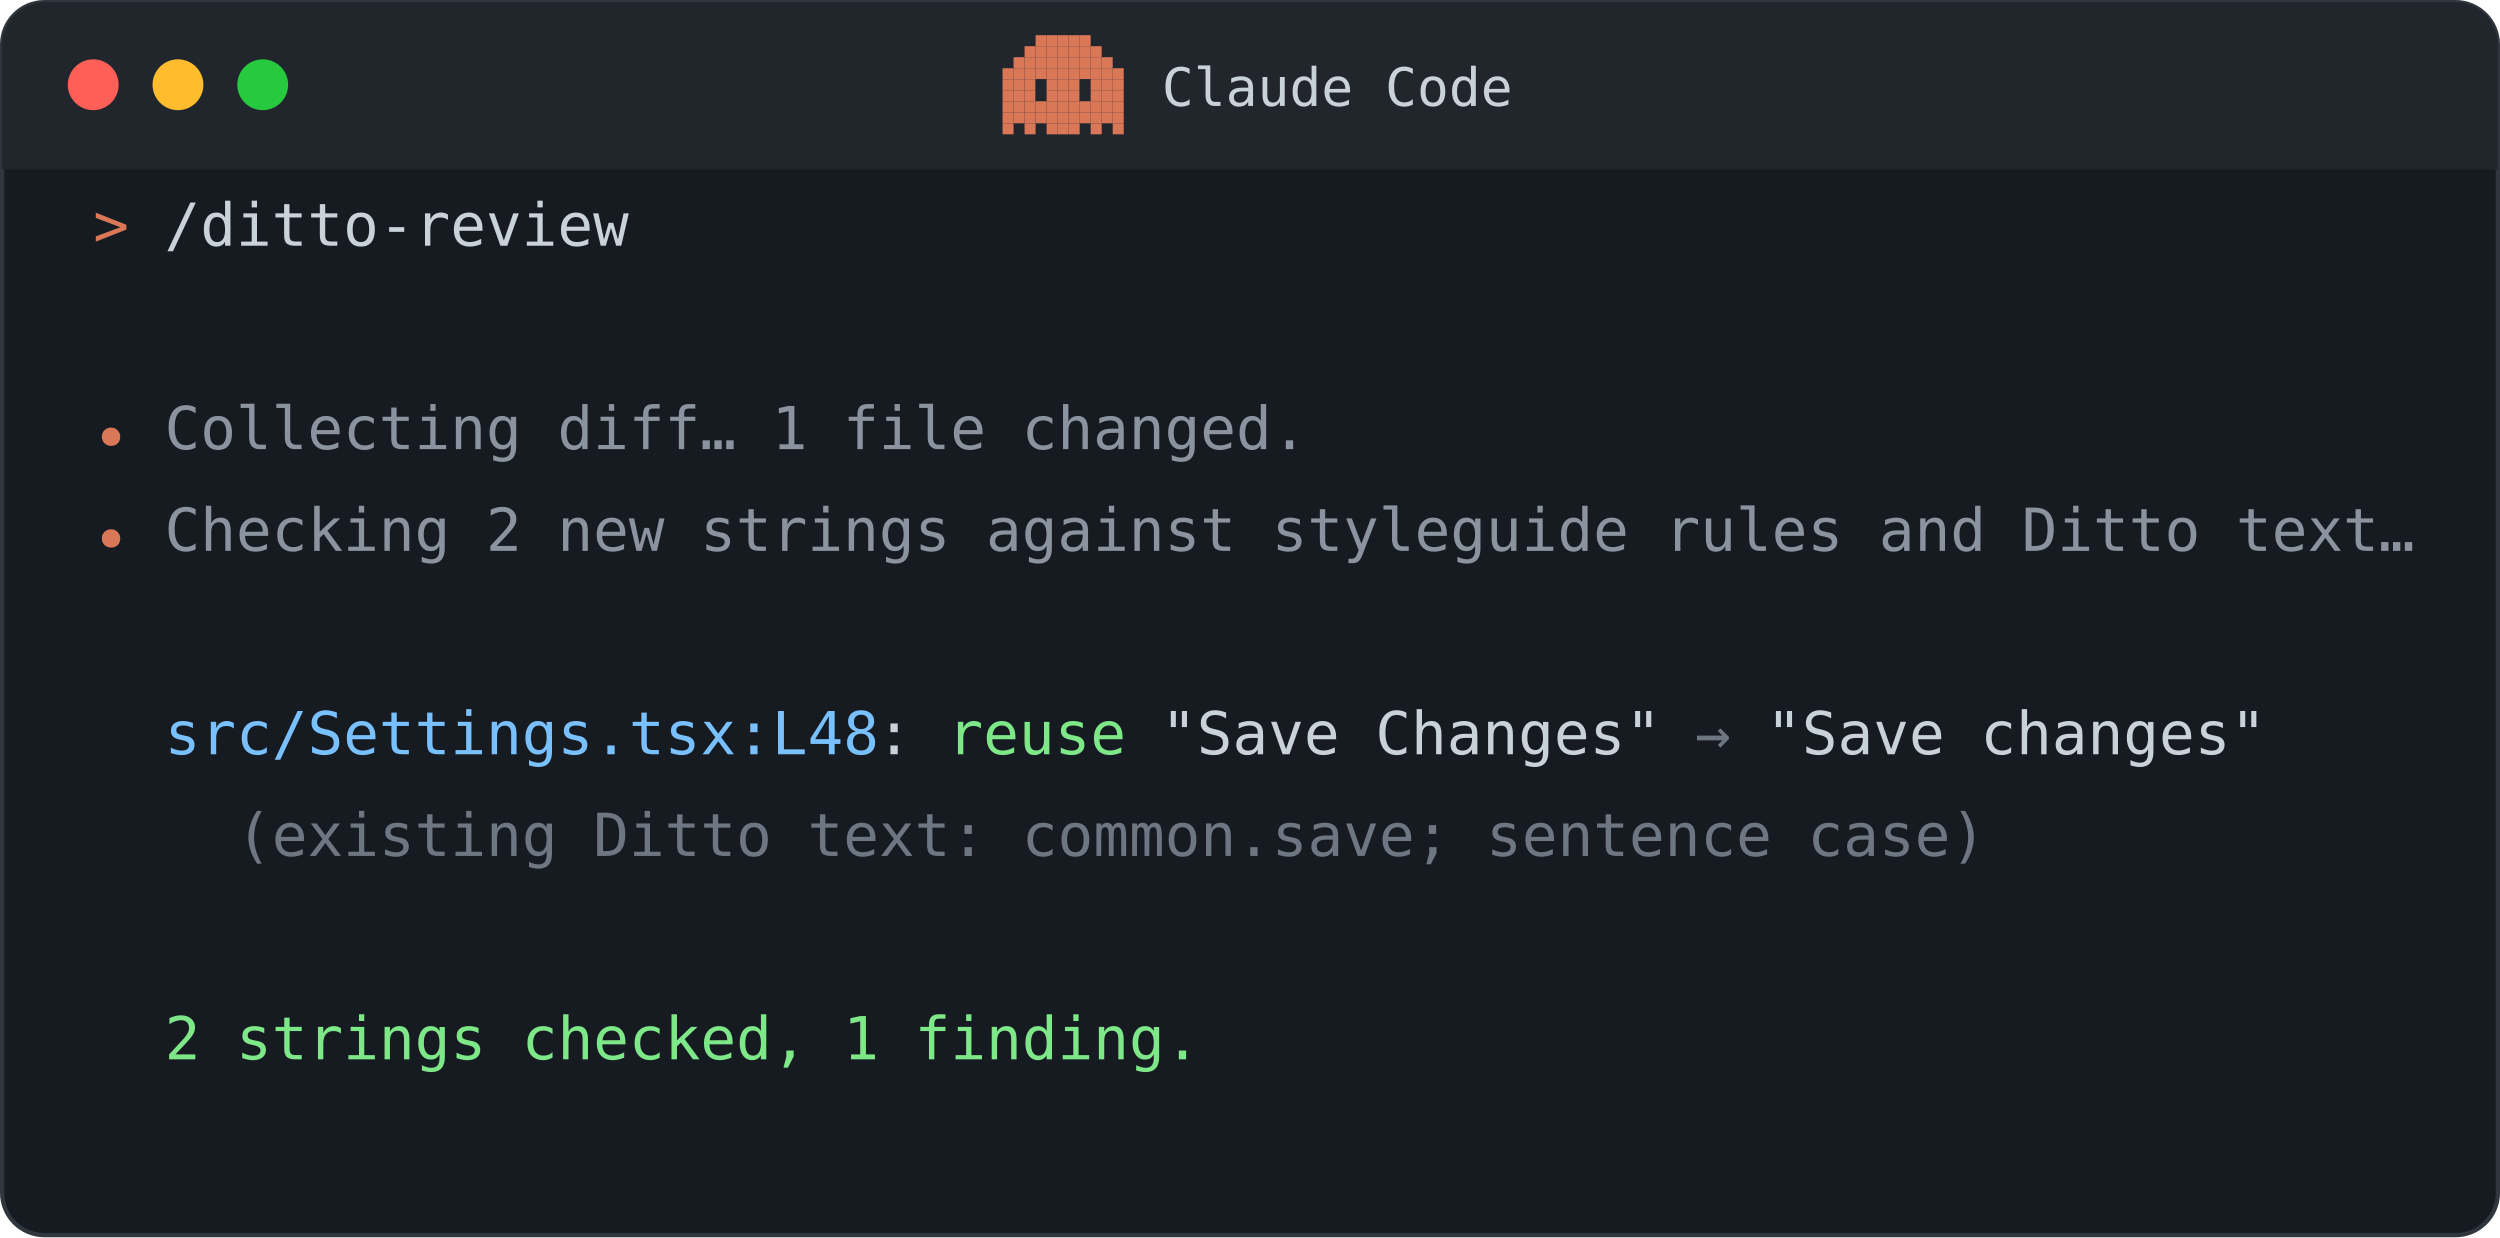
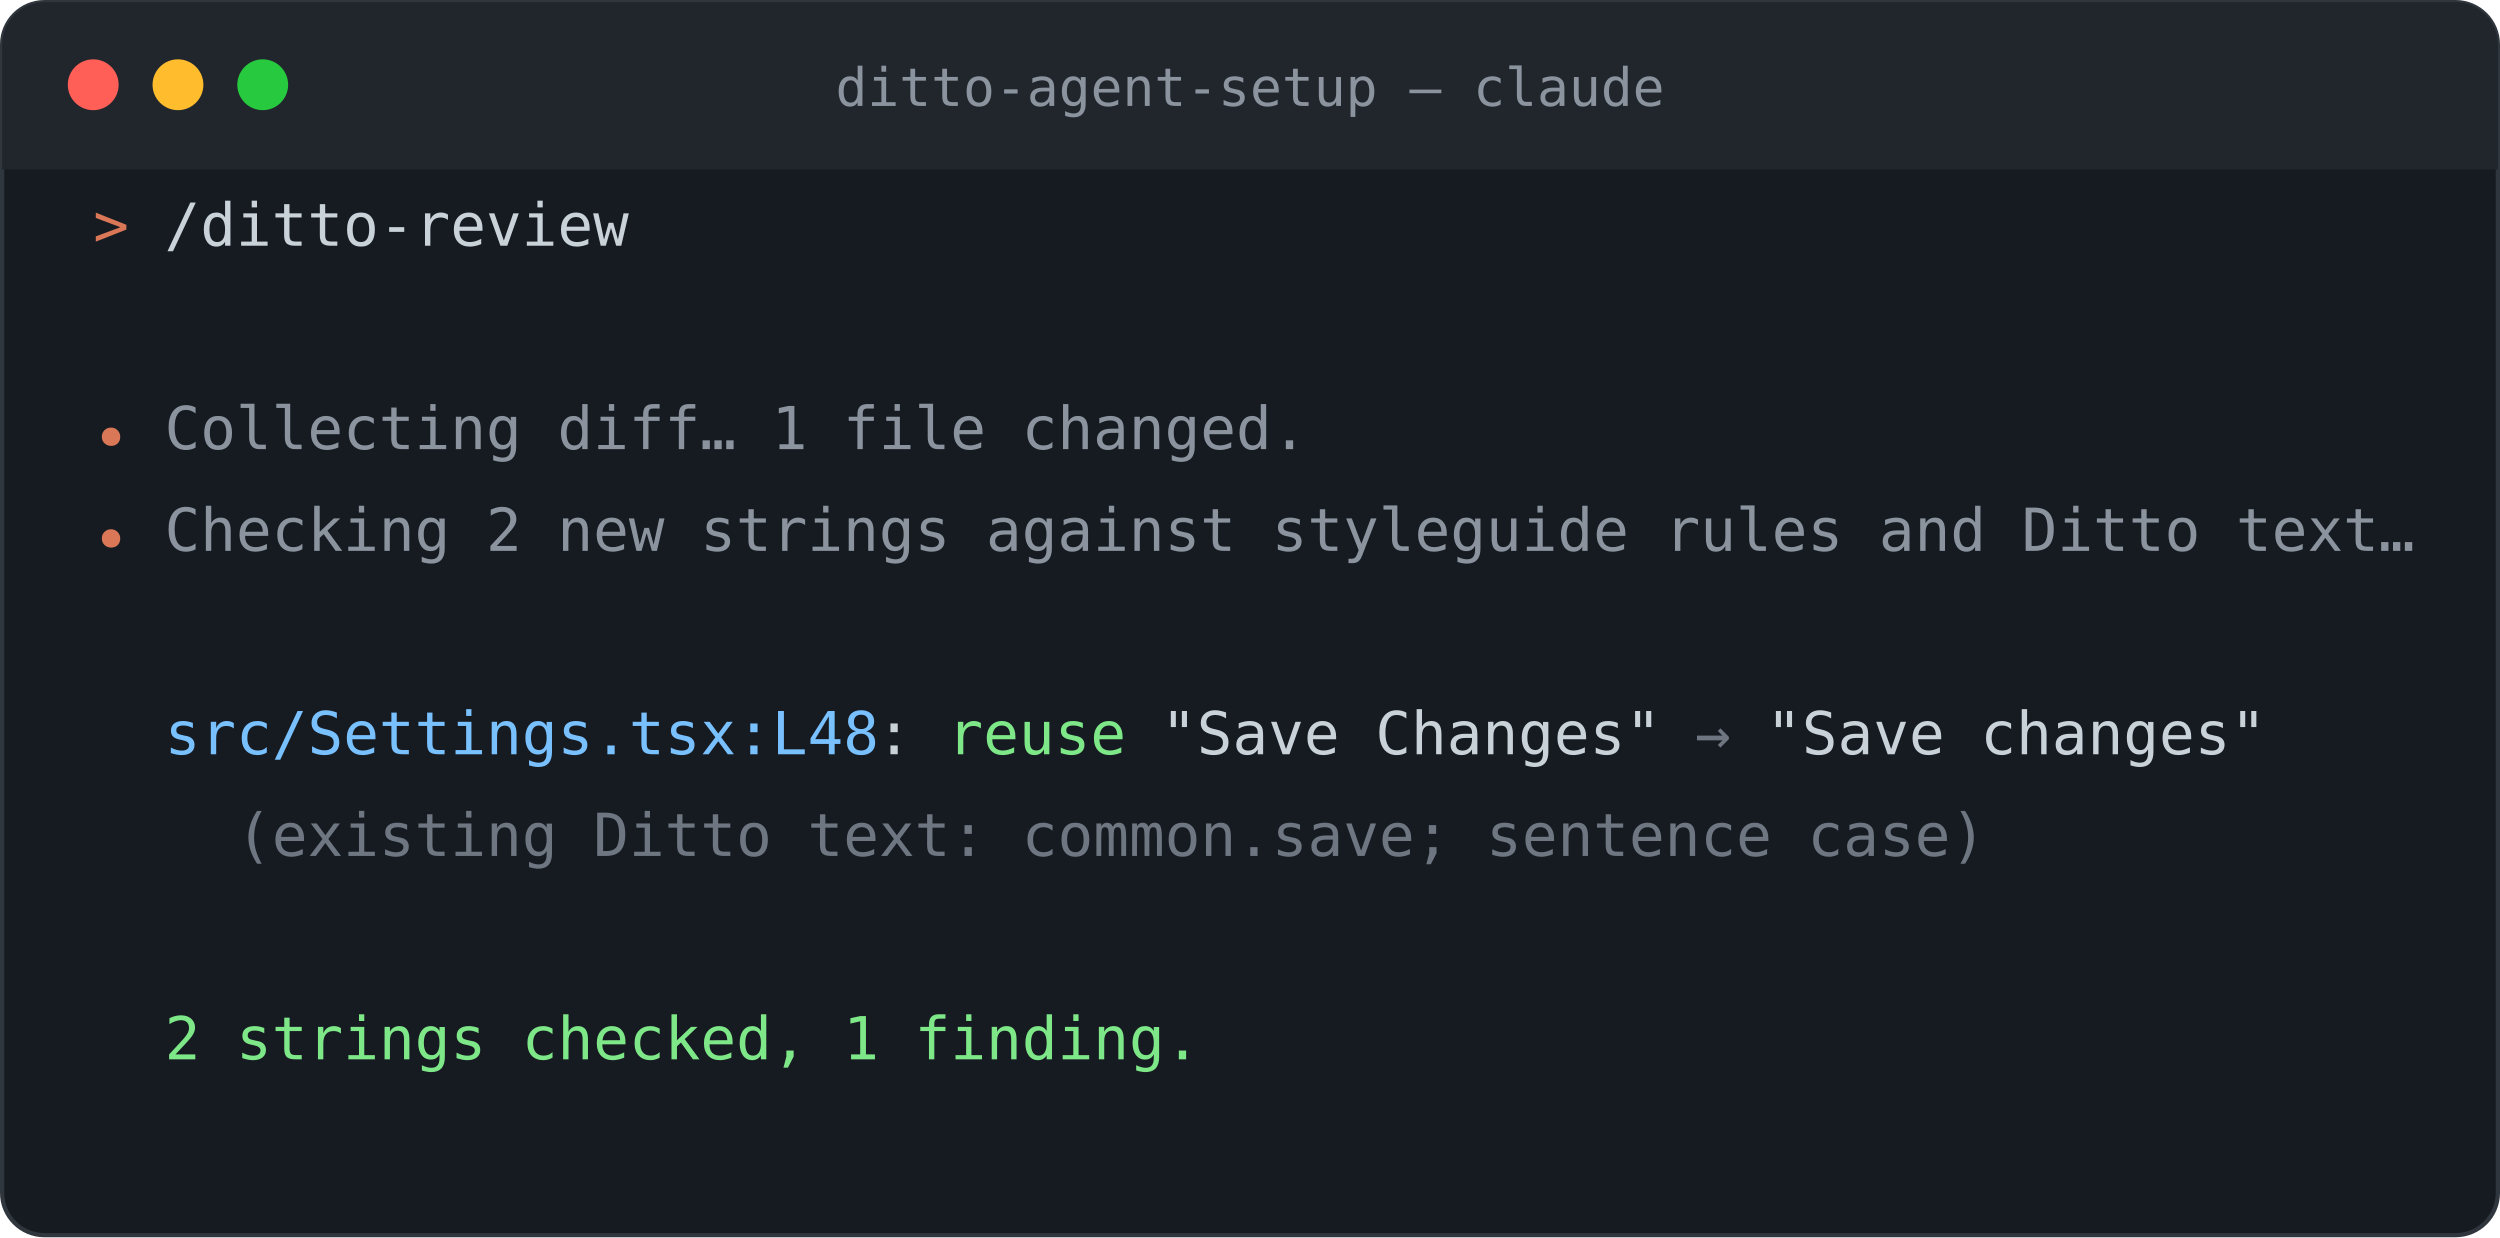
<svg xmlns="http://www.w3.org/2000/svg" width="590" height="292" viewBox="0 0 590 292" font-family="ui-monospace,SFMono-Regular,Menlo,Consolas,monospace">
  <rect x="0.5" y="0.5" width="589" height="291" rx="10" fill="#161b22" stroke="#30363d" />
  <path d="M10.5 0.5 H579.5 A10 10 0 0 1 589.5 10.5 V40 H0.5 V10.5 A10 10 0 0 1 10.5 0.5 Z" fill="#21262d" />
  <circle cx="22" cy="20" r="6" fill="#ff5f56" />
  <circle cx="42" cy="20" r="6" fill="#ffbd2e" />
  <circle cx="62" cy="20" r="6" fill="#27c93f" />
-   <rect x="244.4" y="8.3" width="2.6" height="2.6" fill="#d97757" />
-   <rect x="247.0" y="8.3" width="2.6" height="2.6" fill="#d97757" />
-   <rect x="249.6" y="8.3" width="2.6" height="2.6" fill="#d97757" />
-   <rect x="252.2" y="8.3" width="2.6" height="2.6" fill="#d97757" />
-   <rect x="254.8" y="8.3" width="2.6" height="2.6" fill="#d97757" />
-   <rect x="241.8" y="10.9" width="2.6" height="2.6" fill="#d97757" />
-   <rect x="244.4" y="10.9" width="2.6" height="2.6" fill="#d97757" />
-   <rect x="247.0" y="10.9" width="2.6" height="2.6" fill="#d97757" />
-   <rect x="249.6" y="10.9" width="2.6" height="2.6" fill="#d97757" />
-   <rect x="252.2" y="10.9" width="2.6" height="2.6" fill="#d97757" />
-   <rect x="254.8" y="10.9" width="2.6" height="2.6" fill="#d97757" />
-   <rect x="257.4" y="10.9" width="2.6" height="2.6" fill="#d97757" />
-   <rect x="239.2" y="13.5" width="2.6" height="2.6" fill="#d97757" />
-   <rect x="241.8" y="13.5" width="2.6" height="2.6" fill="#d97757" />
-   <rect x="244.4" y="13.5" width="2.6" height="2.6" fill="#d97757" />
-   <rect x="247.0" y="13.5" width="2.6" height="2.6" fill="#d97757" />
-   <rect x="249.6" y="13.5" width="2.6" height="2.6" fill="#d97757" />
-   <rect x="252.2" y="13.5" width="2.6" height="2.6" fill="#d97757" />
-   <rect x="254.8" y="13.5" width="2.6" height="2.6" fill="#d97757" />
-   <rect x="257.4" y="13.5" width="2.6" height="2.6" fill="#d97757" />
-   <rect x="260.0" y="13.5" width="2.6" height="2.6" fill="#d97757" />
-   <rect x="236.6" y="16.1" width="2.6" height="2.6" fill="#d97757" />
-   <rect x="239.2" y="16.1" width="2.6" height="2.6" fill="#d97757" />
-   <rect x="241.8" y="16.1" width="2.6" height="2.6" fill="#d97757" />
-   <rect x="244.4" y="16.1" width="2.6" height="2.6" fill="#d97757" />
-   <rect x="247.0" y="16.1" width="2.6" height="2.6" fill="#d97757" />
-   <rect x="249.6" y="16.1" width="2.6" height="2.6" fill="#d97757" />
-   <rect x="252.2" y="16.1" width="2.6" height="2.6" fill="#d97757" />
-   <rect x="254.8" y="16.1" width="2.6" height="2.6" fill="#d97757" />
-   <rect x="257.4" y="16.1" width="2.6" height="2.6" fill="#d97757" />
-   <rect x="260.0" y="16.1" width="2.6" height="2.6" fill="#d97757" />
-   <rect x="262.6" y="16.1" width="2.6" height="2.6" fill="#d97757" />
-   <rect x="236.6" y="18.7" width="2.6" height="2.6" fill="#d97757" />
-   <rect x="239.2" y="18.7" width="2.6" height="2.6" fill="#d97757" />
-   <rect x="241.8" y="18.7" width="2.6" height="2.6" fill="#d97757" />
-   <rect x="244.4" y="18.7" width="2.6" height="2.6" fill="#21262d" />
-   <rect x="247.0" y="18.7" width="2.6" height="2.6" fill="#d97757" />
-   <rect x="249.6" y="18.7" width="2.6" height="2.6" fill="#d97757" />
-   <rect x="252.2" y="18.7" width="2.6" height="2.6" fill="#d97757" />
-   <rect x="254.8" y="18.7" width="2.6" height="2.6" fill="#21262d" />
-   <rect x="257.4" y="18.7" width="2.6" height="2.6" fill="#d97757" />
-   <rect x="260.0" y="18.7" width="2.6" height="2.6" fill="#d97757" />
-   <rect x="262.6" y="18.7" width="2.6" height="2.6" fill="#d97757" />
-   <rect x="236.6" y="21.3" width="2.6" height="2.6" fill="#d97757" />
-   <rect x="239.2" y="21.3" width="2.6" height="2.6" fill="#d97757" />
-   <rect x="241.8" y="21.3" width="2.6" height="2.6" fill="#d97757" />
-   <rect x="244.4" y="21.3" width="2.6" height="2.6" fill="#21262d" />
-   <rect x="247.0" y="21.3" width="2.6" height="2.6" fill="#d97757" />
-   <rect x="249.6" y="21.3" width="2.6" height="2.6" fill="#d97757" />
-   <rect x="252.2" y="21.3" width="2.6" height="2.6" fill="#d97757" />
-   <rect x="254.8" y="21.3" width="2.6" height="2.6" fill="#21262d" />
-   <rect x="257.4" y="21.3" width="2.6" height="2.6" fill="#d97757" />
-   <rect x="260.0" y="21.3" width="2.6" height="2.6" fill="#d97757" />
-   <rect x="262.6" y="21.3" width="2.6" height="2.6" fill="#d97757" />
-   <rect x="236.6" y="23.9" width="2.6" height="2.6" fill="#d97757" />
-   <rect x="239.2" y="23.9" width="2.6" height="2.6" fill="#d97757" />
-   <rect x="241.8" y="23.9" width="2.6" height="2.6" fill="#d97757" />
-   <rect x="244.4" y="23.9" width="2.6" height="2.6" fill="#d97757" />
-   <rect x="247.0" y="23.9" width="2.6" height="2.6" fill="#d97757" />
-   <rect x="249.6" y="23.9" width="2.6" height="2.6" fill="#d97757" />
-   <rect x="252.2" y="23.9" width="2.6" height="2.6" fill="#d97757" />
-   <rect x="254.8" y="23.9" width="2.6" height="2.6" fill="#d97757" />
-   <rect x="257.4" y="23.9" width="2.6" height="2.6" fill="#d97757" />
-   <rect x="260.0" y="23.9" width="2.6" height="2.6" fill="#d97757" />
-   <rect x="262.6" y="23.9" width="2.6" height="2.6" fill="#d97757" />
-   <rect x="236.6" y="26.5" width="2.6" height="2.6" fill="#d97757" />
-   <rect x="239.2" y="26.5" width="2.6" height="2.6" fill="#d97757" />
-   <rect x="241.8" y="26.5" width="2.6" height="2.6" fill="#d97757" />
-   <rect x="244.4" y="26.5" width="2.6" height="2.6" fill="#d97757" />
-   <rect x="247.0" y="26.5" width="2.6" height="2.6" fill="#d97757" />
-   <rect x="249.6" y="26.5" width="2.6" height="2.6" fill="#d97757" />
-   <rect x="252.2" y="26.5" width="2.6" height="2.6" fill="#d97757" />
-   <rect x="254.8" y="26.5" width="2.6" height="2.6" fill="#d97757" />
-   <rect x="257.4" y="26.5" width="2.6" height="2.6" fill="#d97757" />
-   <rect x="260.0" y="26.5" width="2.6" height="2.6" fill="#d97757" />
-   <rect x="262.6" y="26.5" width="2.6" height="2.6" fill="#d97757" />
-   <rect x="236.6" y="29.1" width="2.6" height="2.6" fill="#d97757" />
-   <rect x="241.8" y="29.1" width="2.6" height="2.6" fill="#d97757" />
-   <rect x="247.0" y="29.1" width="2.6" height="2.6" fill="#d97757" />
-   <rect x="249.6" y="29.1" width="2.6" height="2.6" fill="#d97757" />
-   <rect x="252.2" y="29.1" width="2.6" height="2.6" fill="#d97757" />
-   <rect x="257.4" y="29.1" width="2.6" height="2.6" fill="#d97757" />
-   <rect x="262.6" y="29.1" width="2.6" height="2.6" fill="#d97757" />
-   <text x="274.2" y="25" fill="#c9d1d9" font-size="12.5">Claude Code</text>
+   <text x="295.0" y="25" fill="#8b949e" font-size="12.5" text-anchor="middle">ditto-agent-setup — claude</text>
  <text y="58" font-size="14" xml:space="preserve">
    <tspan x="22.0" fill="#d97757">&gt;</tspan>
    <tspan x="30.4" fill="#c9d1d9"> /ditto-review</tspan>
  </text>
  <text y="82" font-size="14" xml:space="preserve">
    <tspan x="22.0" fill="#c9d1d9" />
  </text>
  <text y="106" font-size="14" xml:space="preserve">
    <tspan x="22.0" fill="#d97757">⏺</tspan>
    <tspan x="30.4" fill="#8b949e"> Collecting diff… 1 file changed.</tspan>
  </text>
  <text y="130" font-size="14" xml:space="preserve">
    <tspan x="22.0" fill="#d97757">⏺</tspan>
    <tspan x="30.4" fill="#8b949e"> Checking 2 new strings against styleguide rules and Ditto text…</tspan>
  </text>
  <text y="154" font-size="14" xml:space="preserve">
    <tspan x="22.0" fill="#c9d1d9" />
  </text>
  <text y="178" font-size="14" xml:space="preserve">
    <tspan x="22.0" fill="#79c0ff">  src/Settings.tsx:L48</tspan>
    <tspan x="206.8" fill="#c9d1d9">: </tspan>
    <tspan x="223.6" fill="#7ee787">reuse</tspan>
    <tspan x="265.6" fill="#c9d1d9"> </tspan>
    <tspan x="274.0" fill="#c9d1d9">"Save Changes"</tspan>
    <tspan x="391.6" fill="#6e7681"> → </tspan>
    <tspan x="416.8" fill="#c9d1d9">"Save changes"</tspan>
  </text>
  <text y="202" font-size="14" xml:space="preserve">
    <tspan x="22.0" fill="#6e7681">    (existing Ditto text: common.save; sentence case)</tspan>
  </text>
  <text y="226" font-size="14" xml:space="preserve">
    <tspan x="22.0" fill="#c9d1d9" />
  </text>
  <text y="250" font-size="14" xml:space="preserve">
    <tspan x="22.0" fill="#7ee787">  2 strings checked, 1 finding.</tspan>
  </text>
</svg>
